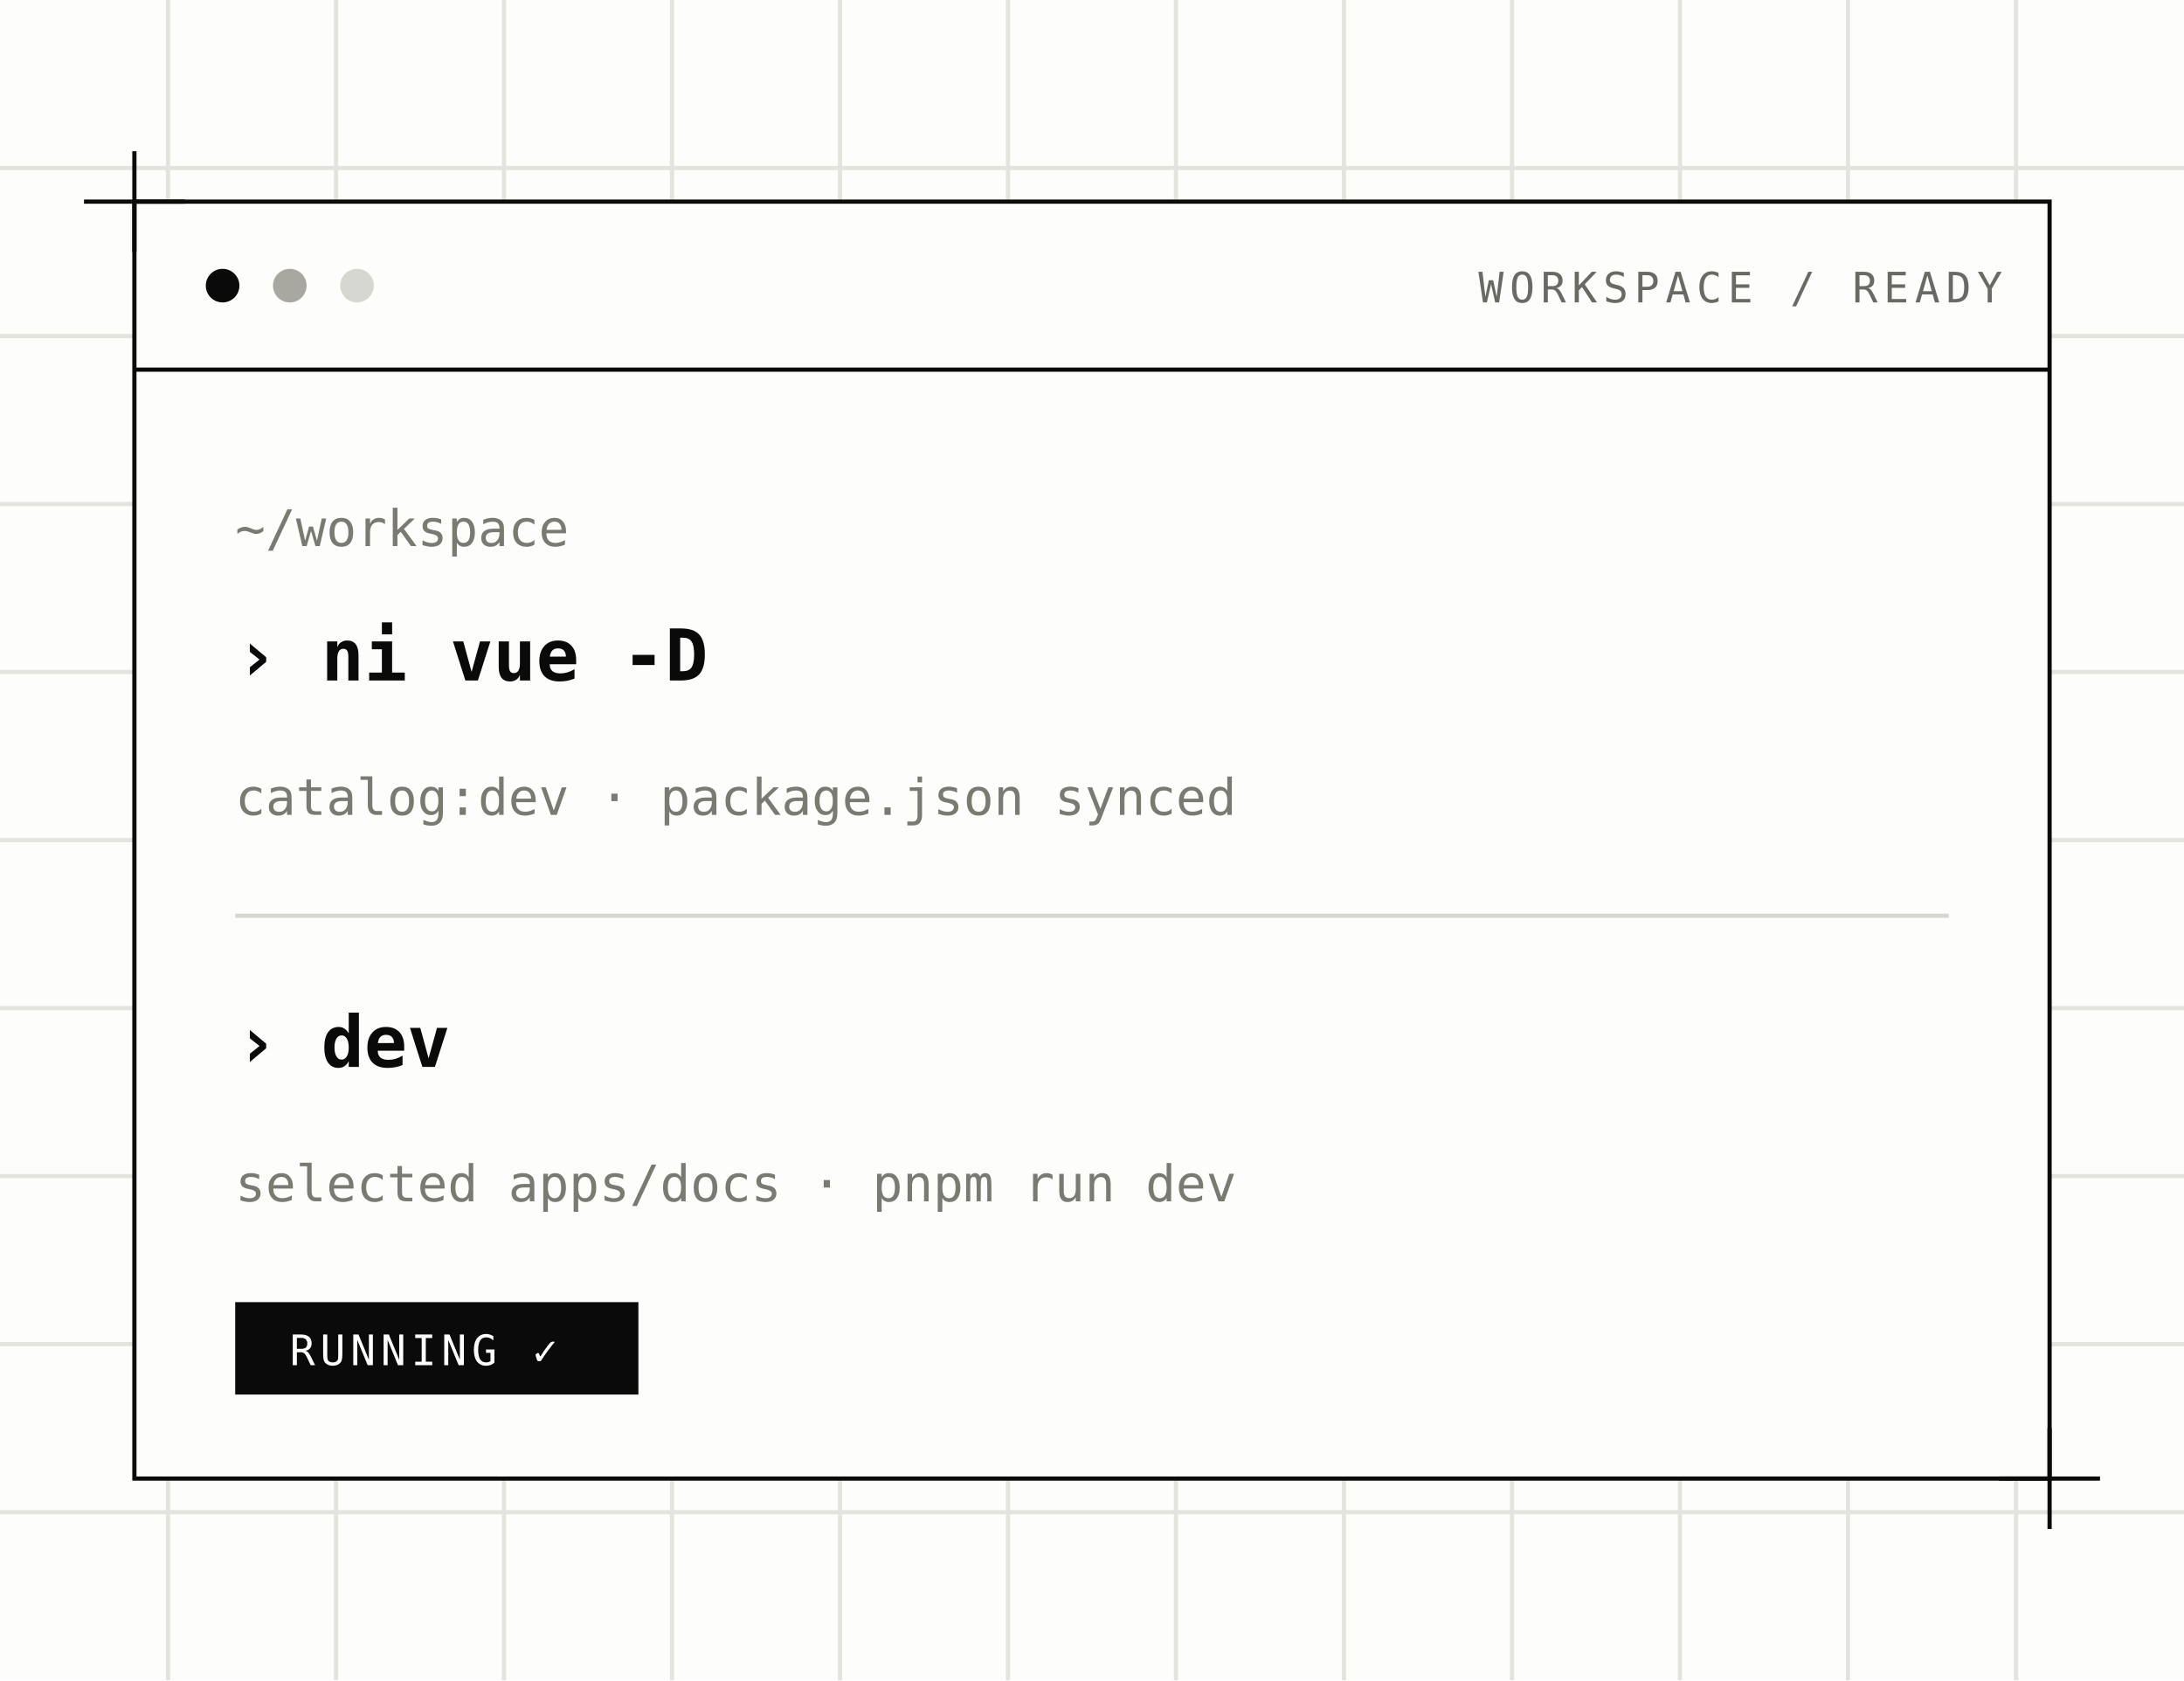
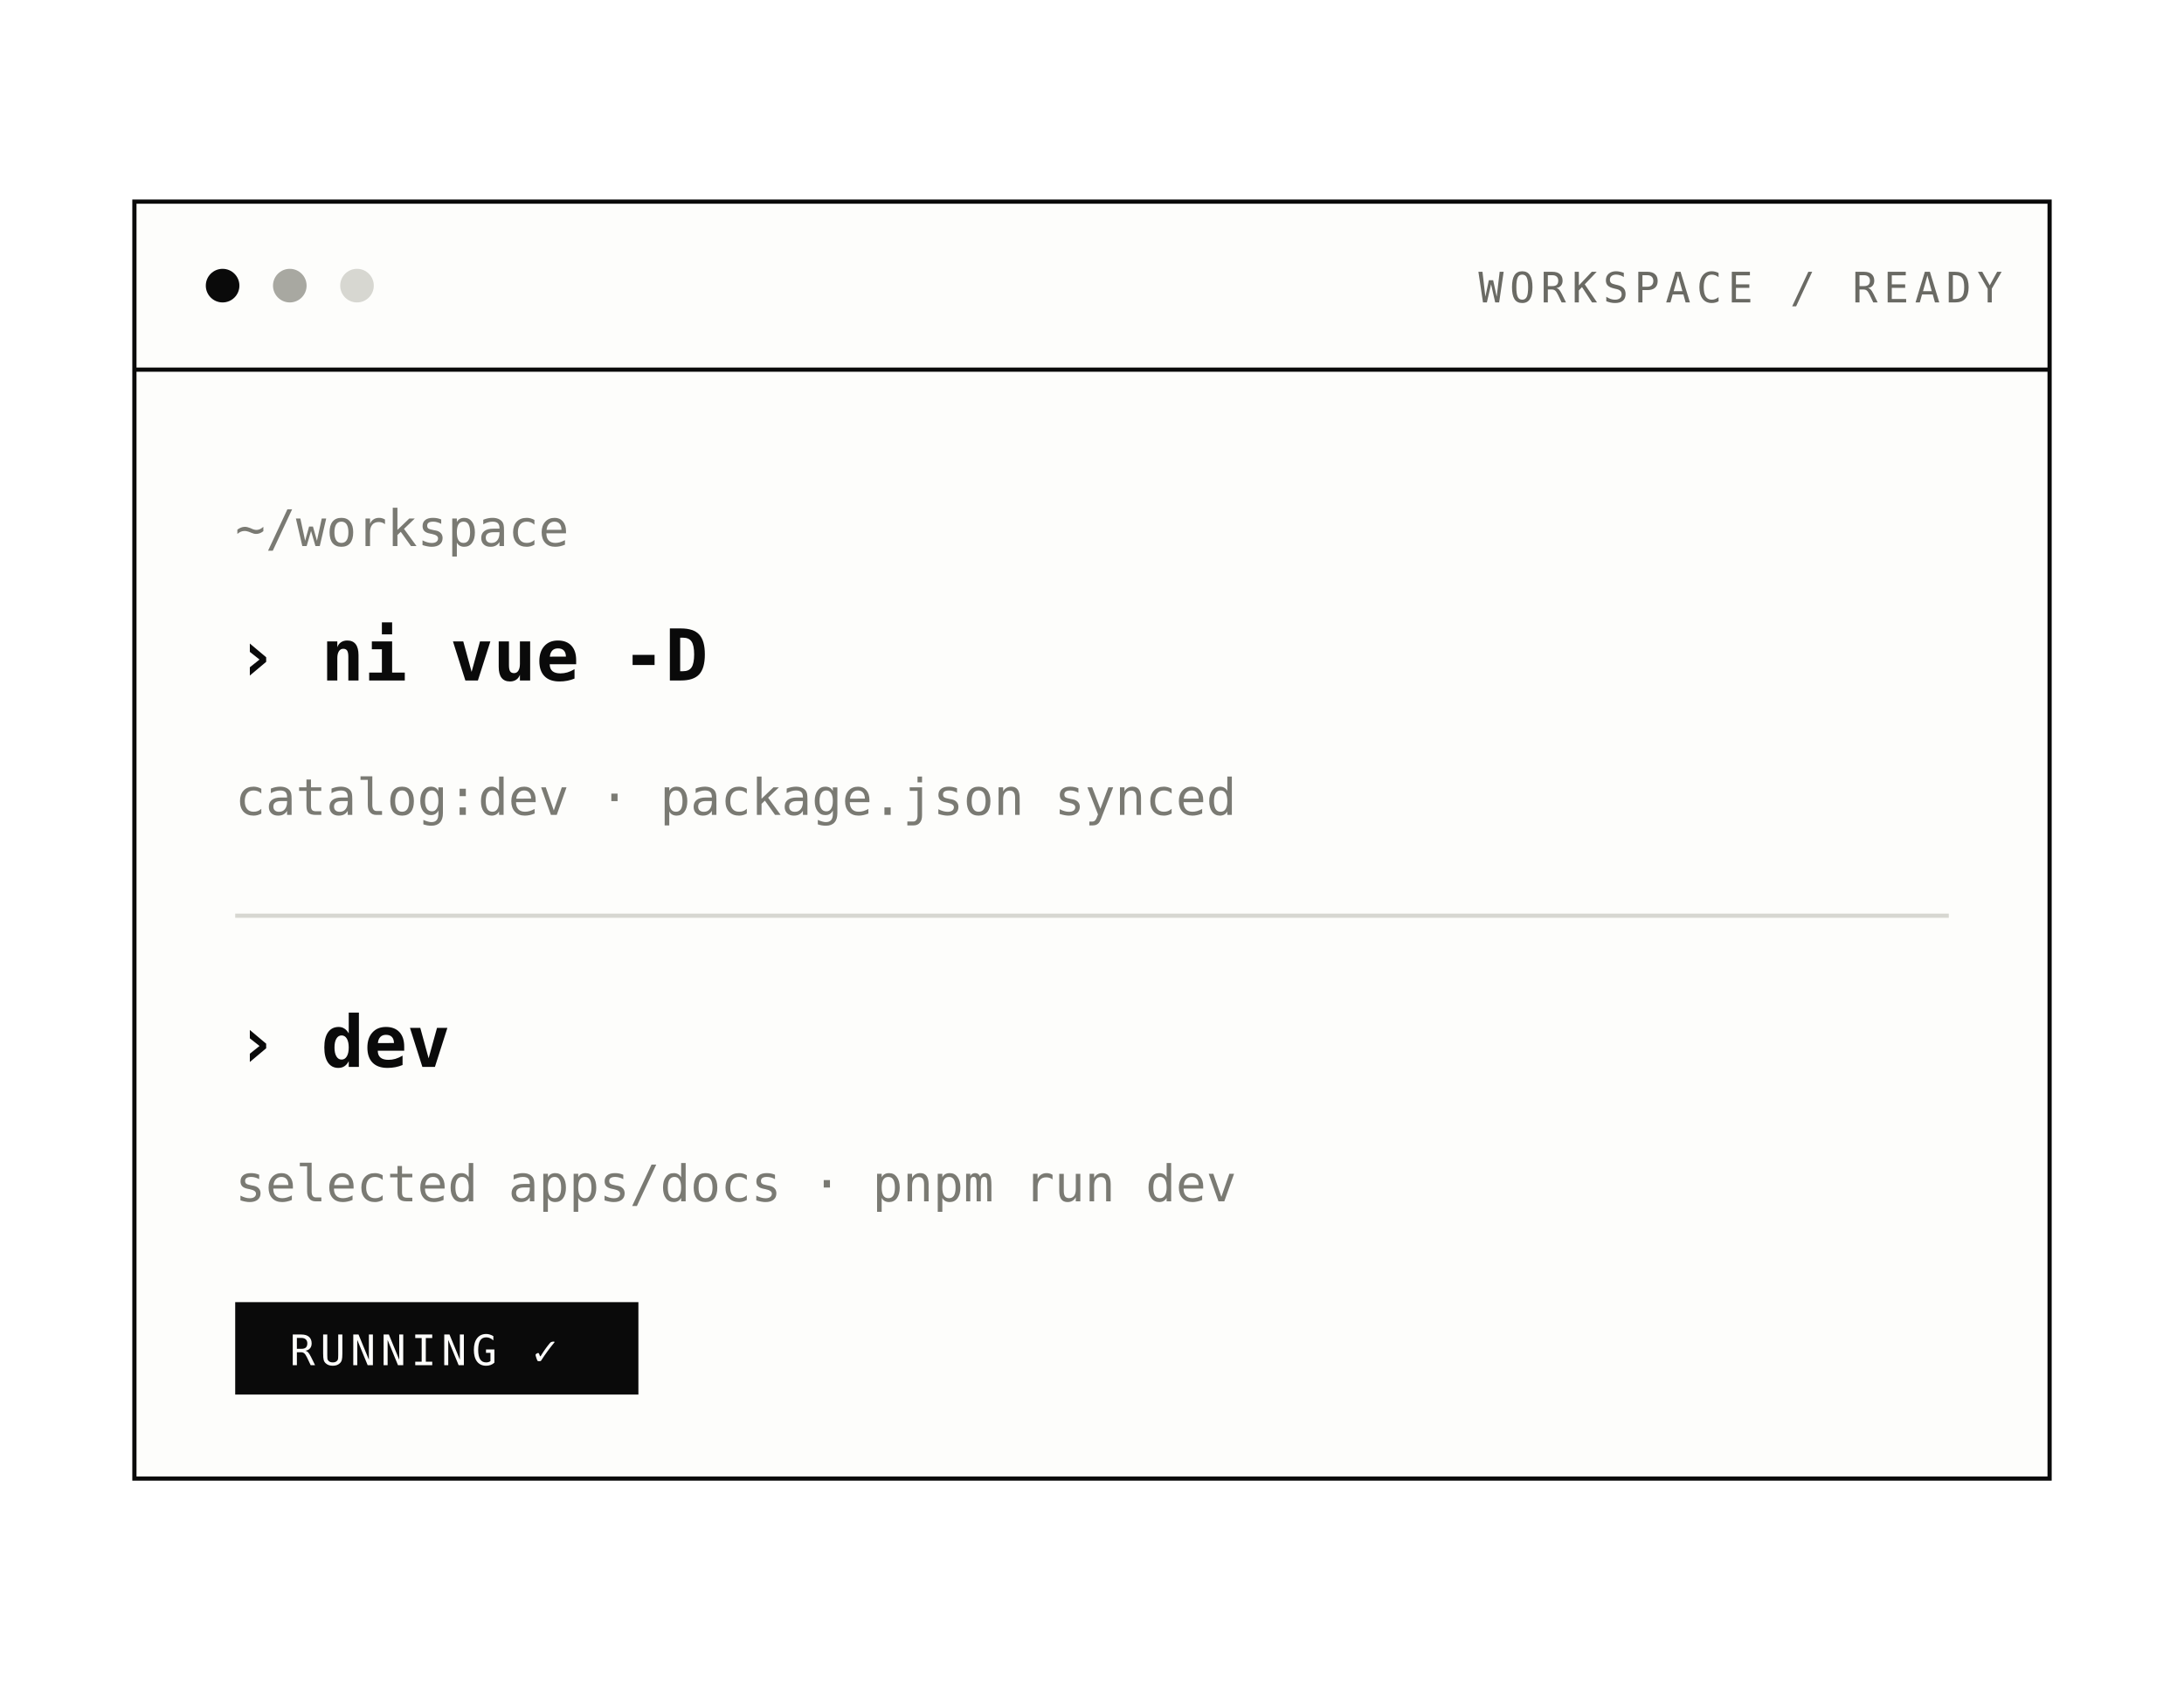
<svg xmlns="http://www.w3.org/2000/svg" width="520" height="400" viewBox="0 0 520 400" fill="none">
-   <rect width="520" height="400" fill="#FDFDFB" />
-   <g stroke="#E4E4DE">
-     <path d="M0 40H520M0 80H520M0 120H520M0 160H520M0 200H520M0 240H520M0 280H520M0 320H520M0 360H520" />
-     <path d="M40 0V400M80 0V400M120 0V400M160 0V400M200 0V400M240 0V400M280 0V400M320 0V400M360 0V400M400 0V400M440 0V400M480 0V400" />
-   </g>
  <rect x="32" y="48" width="456" height="304" fill="#FDFDFB" stroke="#0A0A0A" />
  <path d="M32 88H488" stroke="#0A0A0A" />
  <circle cx="53" cy="68" r="4" fill="#0A0A0A" />
  <circle cx="69" cy="68" r="4" fill="#A8A8A1" />
  <circle cx="85" cy="68" r="4" fill="#D7D7D1" />
  <text x="352" y="72" fill="#6A6A64" font-family="ui-monospace, SFMono-Regular, Consolas, monospace" font-size="10" letter-spacing="1.4">WORKSPACE / READY</text>
  <text x="56" y="130" fill="#7A7A73" font-family="ui-monospace, SFMono-Regular, Consolas, monospace" font-size="12">~/workspace</text>
  <text x="56" y="162" fill="#0A0A0A" font-family="ui-monospace, SFMono-Regular, Consolas, monospace" font-size="17" font-weight="600">› ni vue -D</text>
  <text x="56" y="194" fill="#7A7A73" font-family="ui-monospace, SFMono-Regular, Consolas, monospace" font-size="12">catalog:dev · package.json synced</text>
  <path d="M56 218H464" stroke="#D7D7D1" />
  <text x="56" y="254" fill="#0A0A0A" font-family="ui-monospace, SFMono-Regular, Consolas, monospace" font-size="17" font-weight="600">› dev</text>
  <text x="56" y="286" fill="#7A7A73" font-family="ui-monospace, SFMono-Regular, Consolas, monospace" font-size="12">selected apps/docs · pnpm run dev</text>
  <rect x="56" y="310" width="96" height="22" fill="#0A0A0A" />
  <text x="69" y="325" fill="#FDFDFB" font-family="ui-monospace, SFMono-Regular, Consolas, monospace" font-size="10" letter-spacing="1.2">RUNNING  ✓</text>
-   <path d="M20 48H44M32 36V60M476 352H500M488 340V364" stroke="#0A0A0A" />
</svg>
